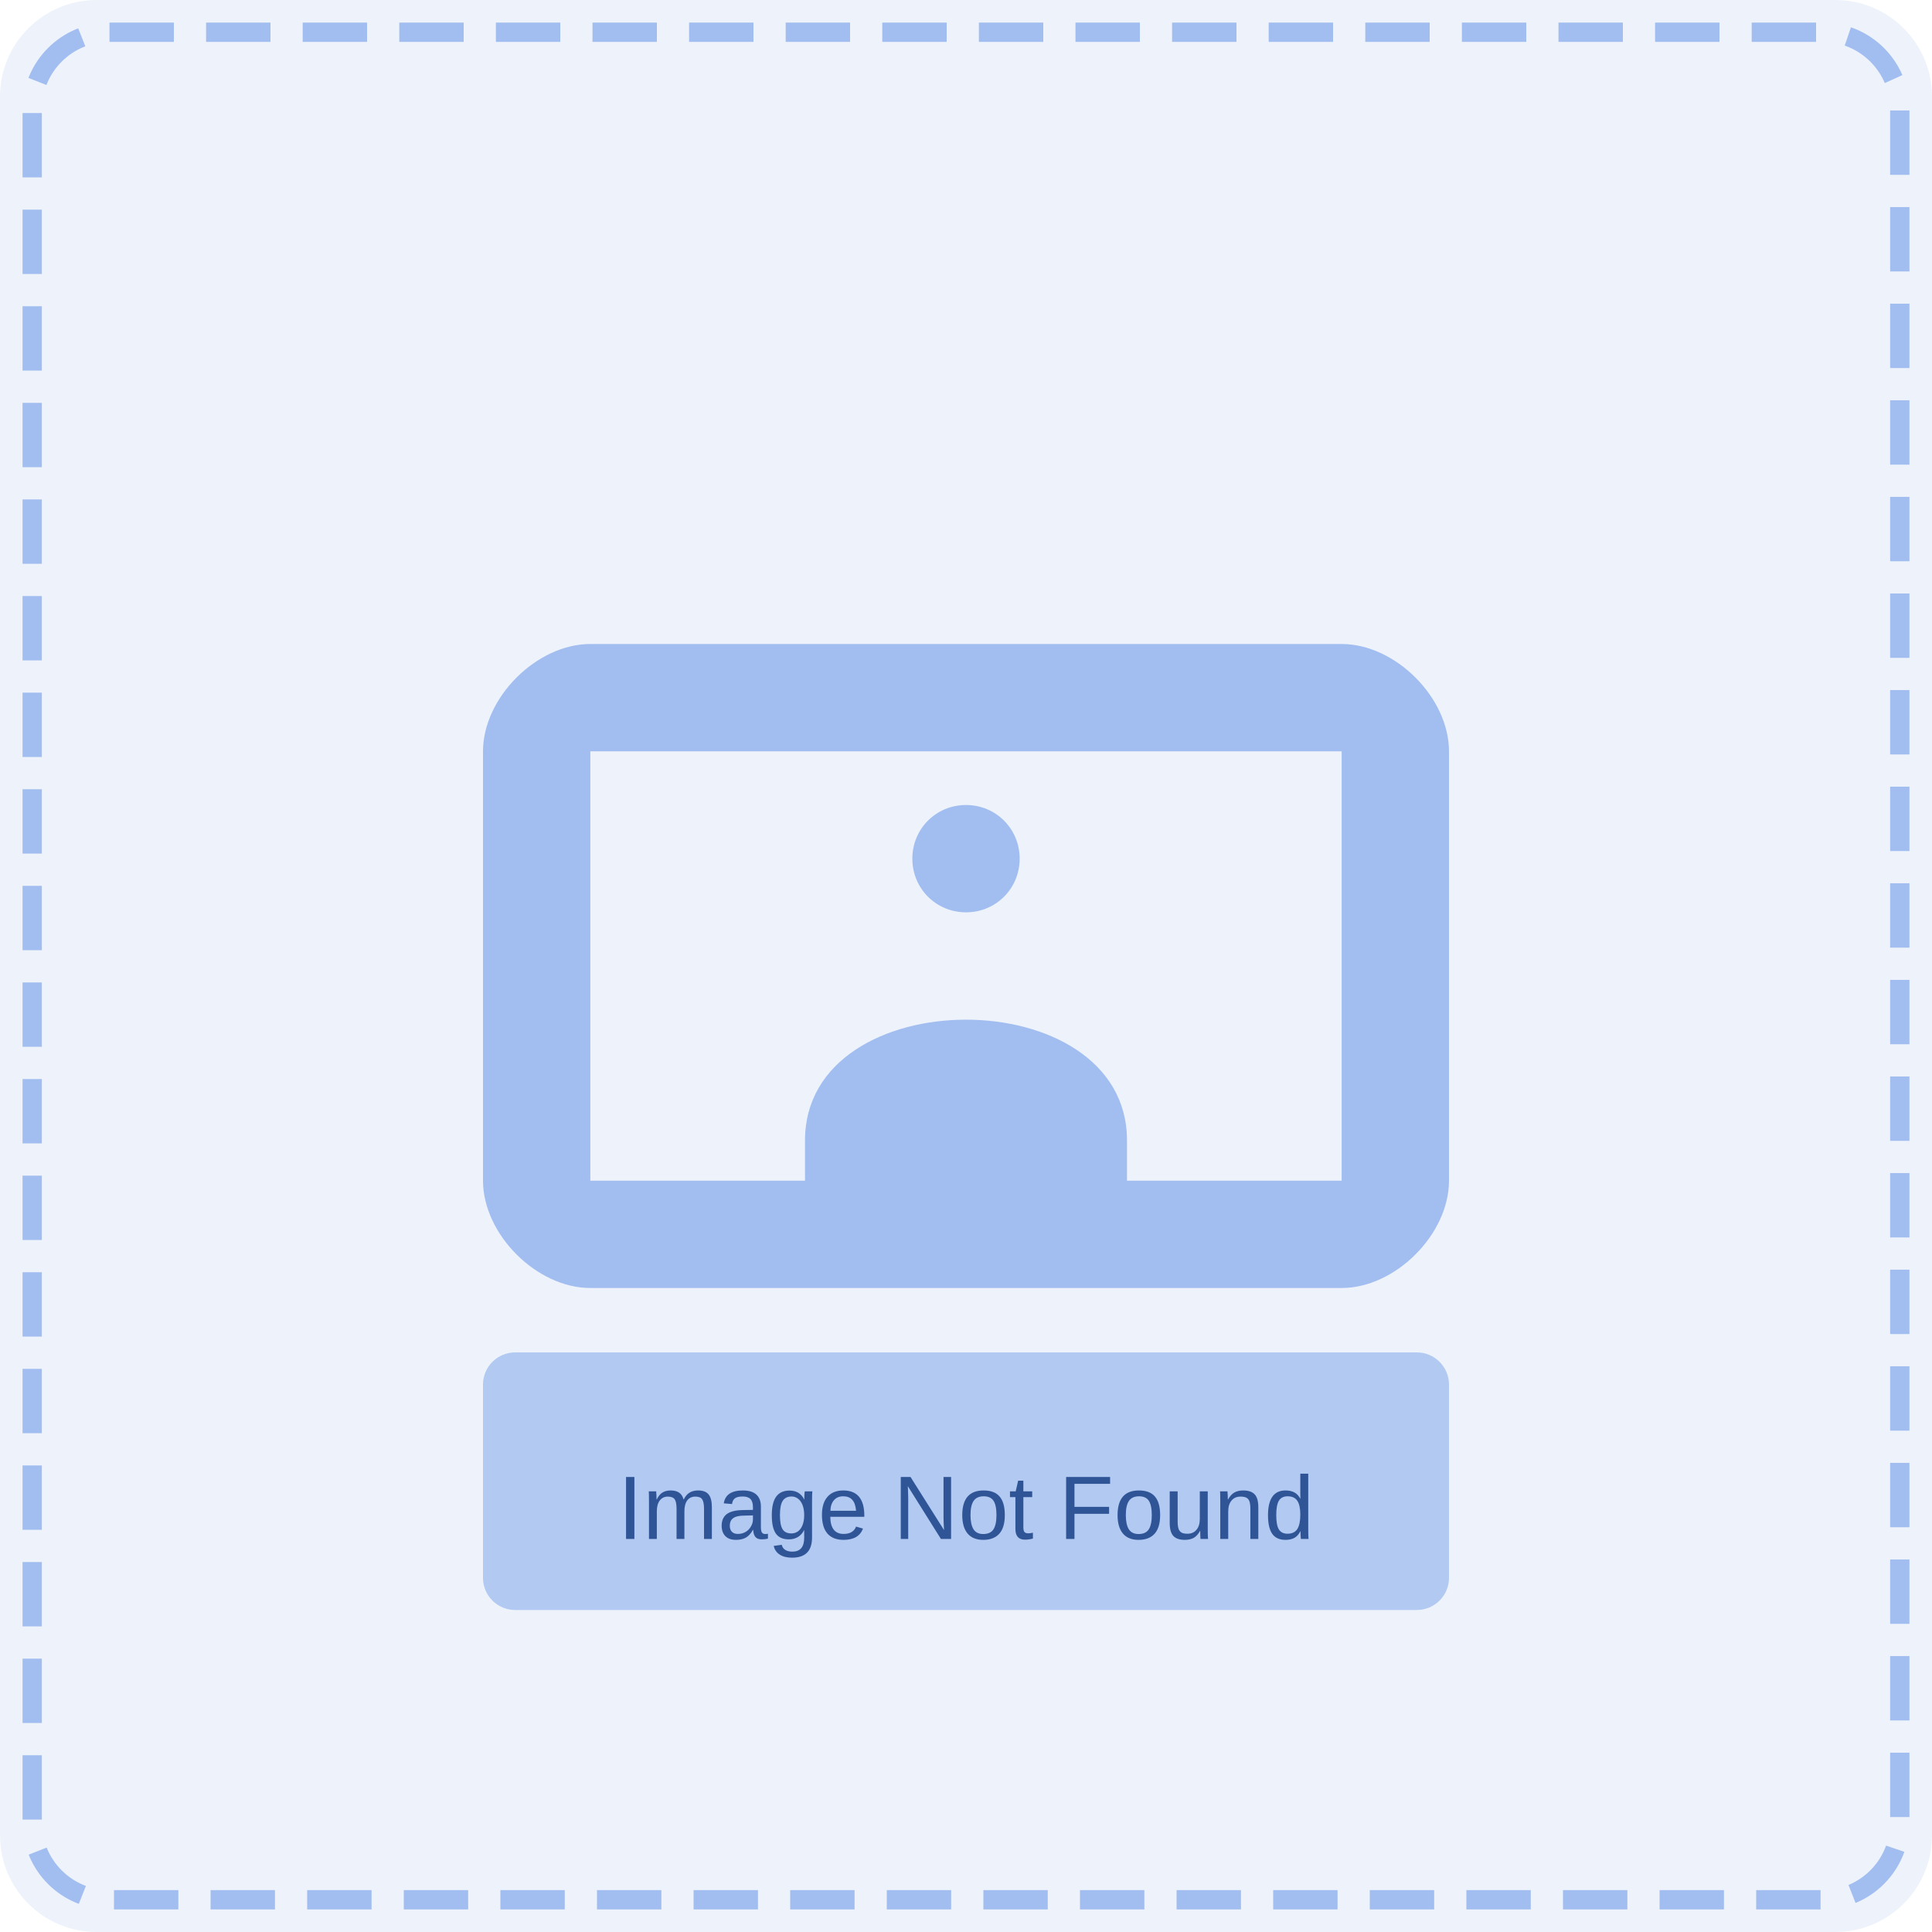
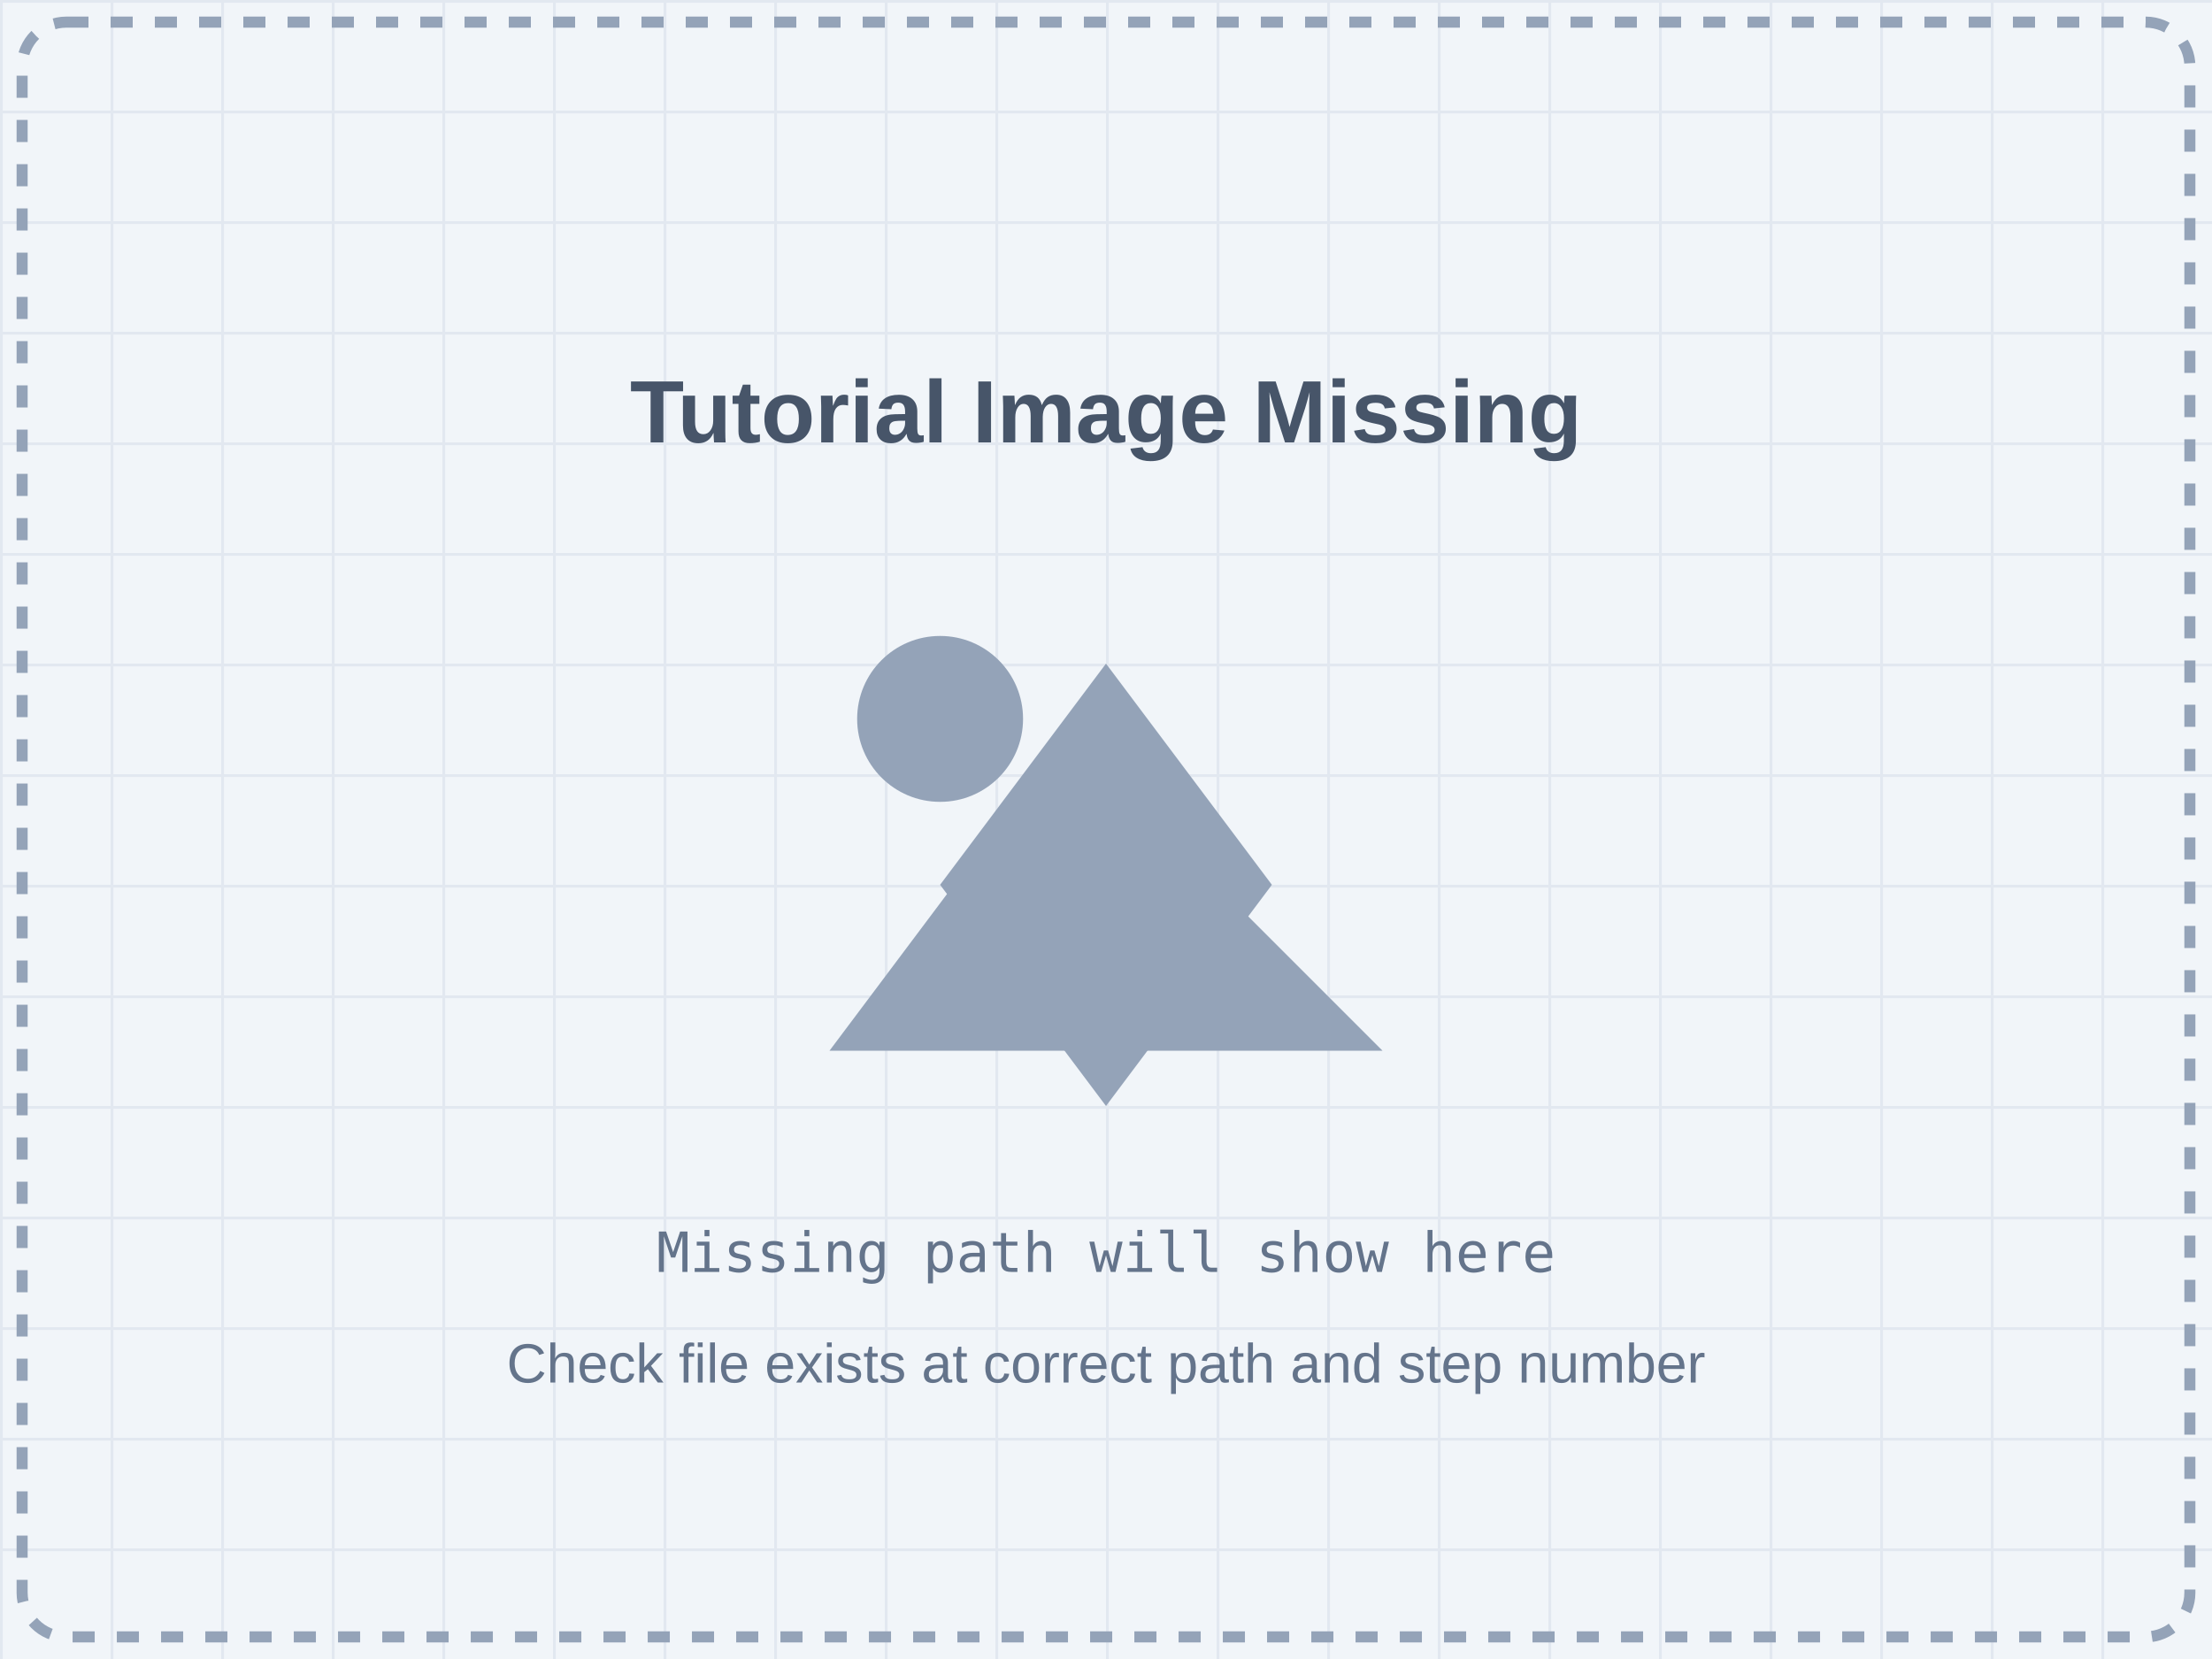
- <svg xmlns="http://www.w3.org/2000/svg" width="300" height="300" viewBox="0 0 300 300" fill="none">
-   <rect width="300" height="300" rx="15" fill="#EEF3FB" />
-   <path d="M150 125C145.357 125 141.667 128.689 141.667 133.333C141.667 137.977 145.357 141.667 150 141.667C154.643 141.667 158.333 137.977 158.333 133.333C158.333 128.689 154.643 125 150 125ZM150 158.333C137.5 158.333 125 164.583 125 177.083V183.333H175V177.083C175 164.583 162.5 158.333 150 158.333ZM91.667 100C83.333 100 75 108.333 75 116.667V183.333C75 191.667 83.333 200 91.667 200H208.333C216.667 200 225 191.667 225 183.333V116.667C225 108.333 216.667 100 208.333 100H91.667ZM208.333 183.333H91.667V116.667H208.333V183.333Z" fill="#A2BEF0" />
-   <rect x="75" y="210" width="150" height="40" rx="5" fill="#A2BEF0" opacity="0.8" />
-   <text x="150" y="235" font-family="Arial, sans-serif" font-size="14" fill="#2F5597" text-anchor="middle" dominant-baseline="middle">Image Not Found</text>
-   <rect x="5" y="5" width="290" height="290" rx="12" stroke="#A2BEF0" stroke-width="3" stroke-dasharray="10 5" fill="none" />
+ <svg xmlns="http://www.w3.org/2000/svg" width="400" height="300" viewBox="0 0 400 300" fill="none">
+   <rect width="400" height="300" fill="#f1f5f9" />
+   <pattern id="grid" width="20" height="20" patternUnits="userSpaceOnUse">
+     <path d="M 20 0 L 0 0 0 20" fill="none" stroke="#e2e8f0" stroke-width="1" />
+   </pattern>
+   <rect width="400" height="300" fill="url(#grid)" />
+   <rect x="4" y="4" width="392" height="292" rx="8" stroke="#94a3b8" stroke-width="2" stroke-dasharray="4 4" fill="none" />
+   <path d="M200 120 L230 160 L200 200 L170 160 Z" fill="#94a3b8" />
+   <circle cx="170" cy="130" r="15" fill="#94a3b8" />
+   <path d="M150 190 L250 190 L220 160 L200 170 L180 150 Z" fill="#94a3b8" />
+   <text x="200" y="80" font-family="Arial, sans-serif" font-size="16" font-weight="bold" fill="#475569" text-anchor="middle">
+     Tutorial Image Missing
+   </text>
+   <text id="image-path" x="200" y="230" font-family="monospace" font-size="10" fill="#64748b" text-anchor="middle">
+     Missing path will show here
+   </text>
+   <text x="200" y="250" font-family="Arial, sans-serif" font-size="10" fill="#64748b" text-anchor="middle">
+     Check file exists at correct path and step number
+   </text>
</svg>
